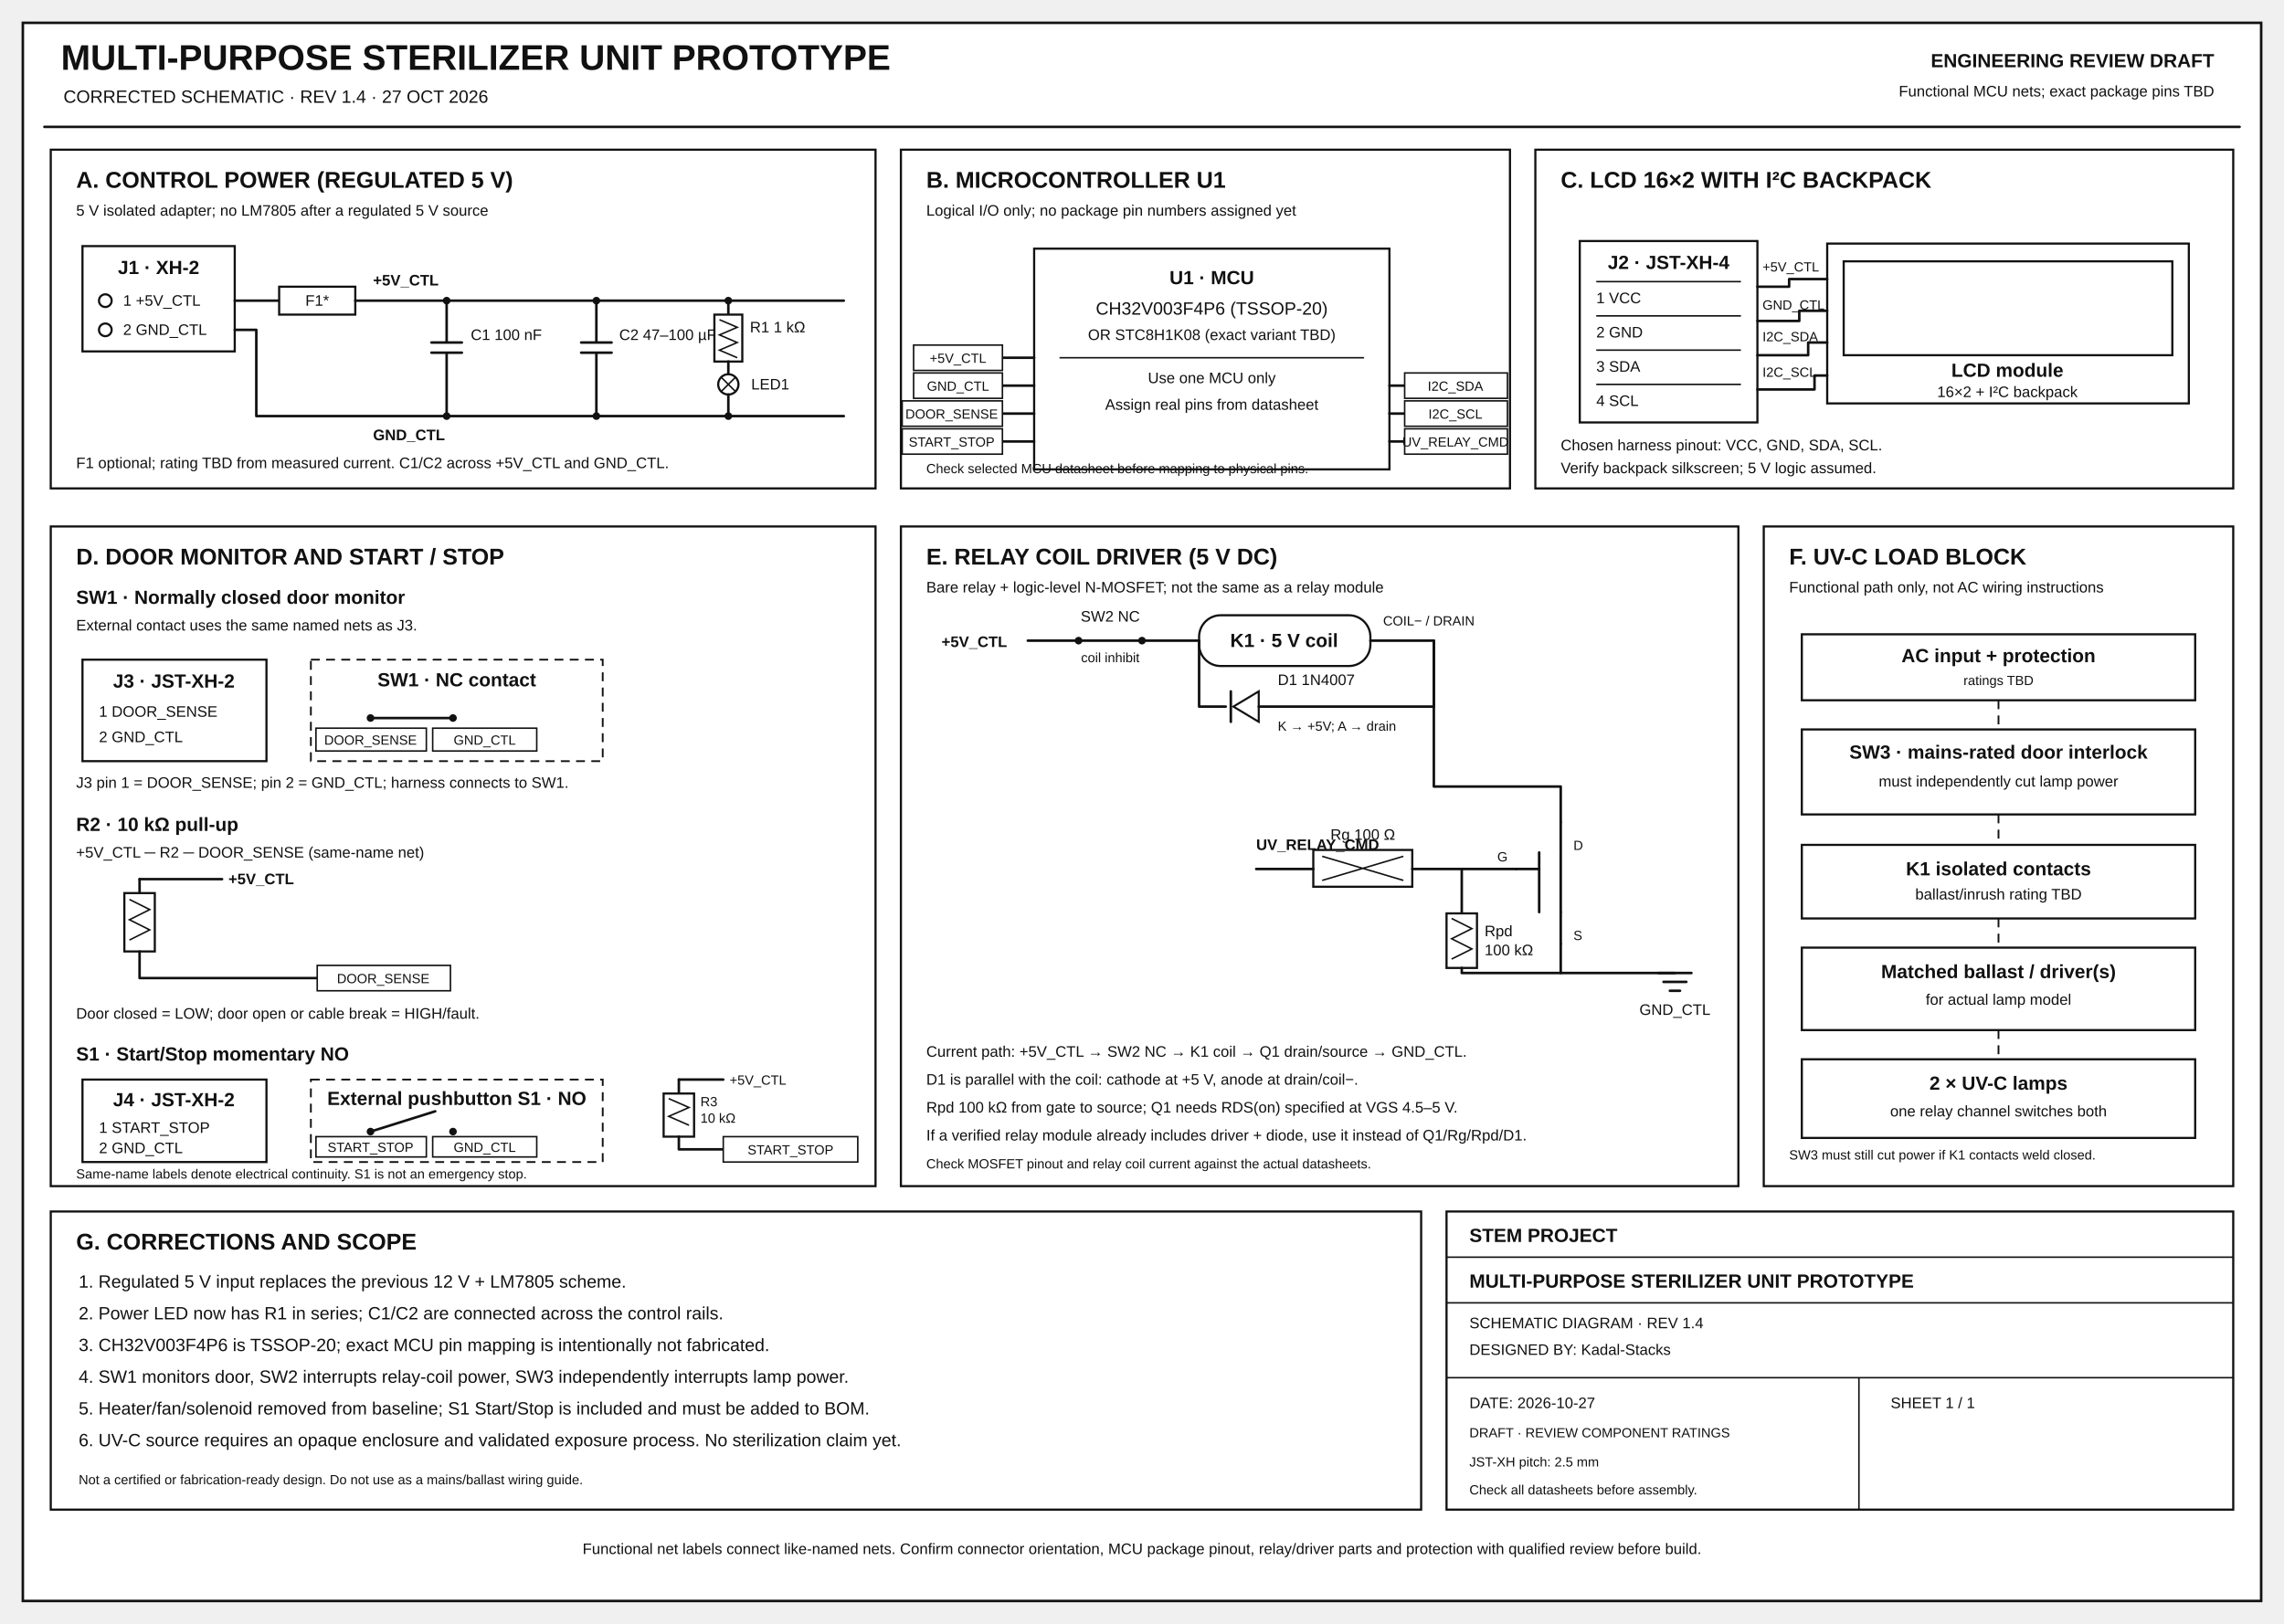
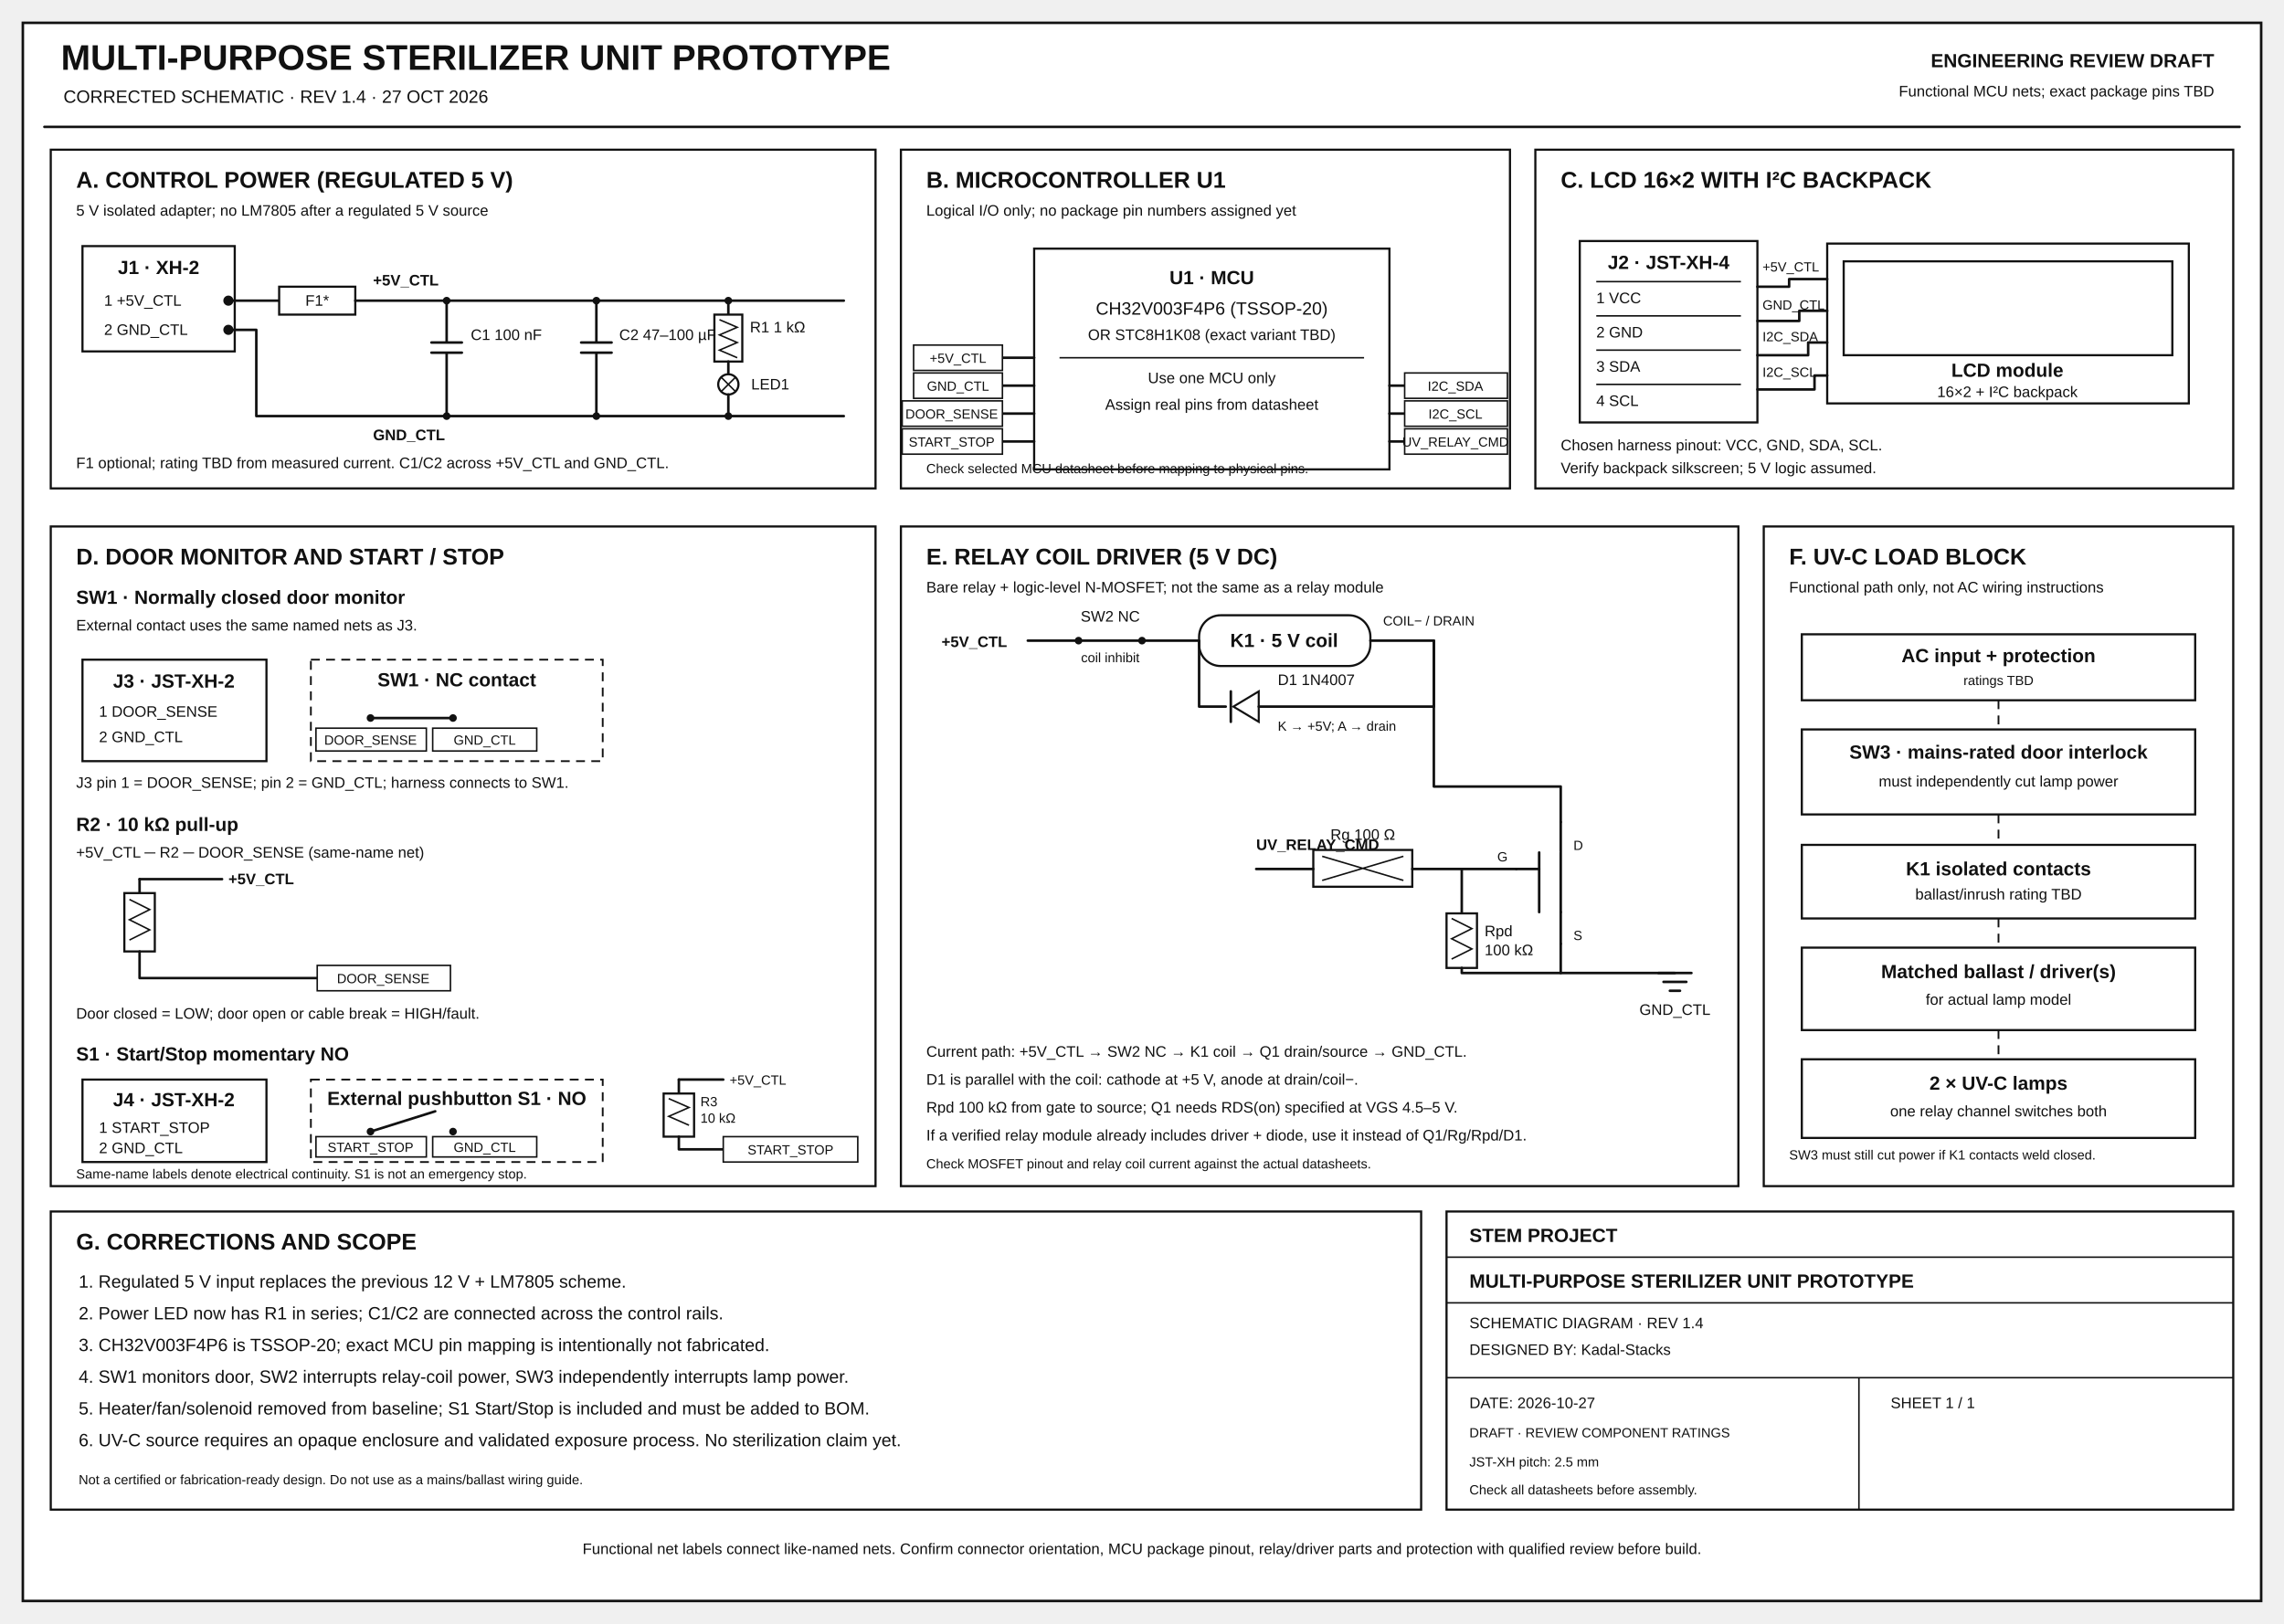
<svg xmlns="http://www.w3.org/2000/svg" width="1800" height="1280" viewBox="0 0 1800 1280" role="img" aria-labelledby="title desc">
  <defs>
    <style>
.bg{fill:#fff;stroke:#111;stroke-width:2}.line{fill:none;stroke:#111;stroke-width:2;stroke-linecap:round;stroke-linejoin:round}.thin{fill:none;stroke:#111;stroke-width:1.2}.dash{fill:none;stroke:#111;stroke-width:1.4;stroke-dasharray:7 5}.blk{fill:#fff;stroke:#111;stroke-width:1.7}.txt{font:14px Arial,Helvetica,sans-serif;fill:#111}.sm{font:12px Arial,Helvetica,sans-serif;fill:#111}.tiny{font:10.5px Arial,Helvetica,sans-serif;fill:#111}.lab{font:700 15px Arial,Helvetica,sans-serif;fill:#111}.sec{font:700 18px Arial,Helvetica,sans-serif;fill:#111}.title{font:700 28px Arial,Helvetica,sans-serif;fill:#111}.net{font:700 12px Arial,Helvetica,sans-serif;fill:#111}.dot{fill:#111}.tag{fill:#fff;stroke:#111;stroke-width:1.2}
</style>
  </defs>
  <rect x="18" y="18" width="1764" height="1244" class="bg" />
  <text x="48" y="55" class="title">MULTI-PURPOSE STERILIZER UNIT PROTOTYPE</text>
  <text x="50" y="81" class="txt">CORRECTED SCHEMATIC · REV 1.4 · 27 OCT 2026</text>
  <text x="1745" y="53" text-anchor="end" class="lab">ENGINEERING REVIEW DRAFT</text>
  <text x="1745" y="76" text-anchor="end" class="sm">Functional MCU nets; exact package pins TBD</text>
  <path d="M35 100H1765" class="line" />
  <rect x="40" y="118" width="650" height="267" class="blk" />
  <text x="60" y="148" class="sec">A. CONTROL POWER (REGULATED 5 V)</text>
  <text x="60" y="170" class="sm">5 V isolated adapter; no LM7805 after a regulated 5 V source</text>
  <rect x="65" y="194" width="120" height="83" class="blk" />
  <text x="125" y="216" text-anchor="middle" class="lab">J1 · XH-2</text>
-   <circle cx="83" cy="237" r="5" class="blk" />
-   <circle cx="83" cy="260" r="5" class="blk" />
-   <text x="97" y="241" class="sm">1 +5V_CTL</text>
-   <text x="97" y="264" class="sm">2 GND_CTL</text>
-   <path d="M185 237H220" class="line" />
+   <text x="82" y="241" class="sm">1 +5V_CTL</text>
+   <text x="82" y="264" class="sm">2 GND_CTL</text>
+   <circle cx="180" cy="237" r="4" class="dot" />
+   <circle cx="180" cy="260" r="4" class="dot" />
+   <path d="M180 237H220" class="line" />
  <rect x="220" y="226" width="60" height="22" class="blk" />
  <text x="250" y="241" text-anchor="middle" class="sm">F1*</text>
  <path d="M280 237H665" class="line" />
  <text x="294" y="225" class="net">+5V_CTL</text>
-   <path d="M185 260H202V328H665" class="line" />
+   <path d="M180 260H202V328H665" class="line" />
  <text x="294" y="347" class="net">GND_CTL</text>
  <path d="M352 237V270M340 270H364M340 278H364M352 278V328" class="line" />
  <circle cx="352" cy="237" r="3" class="dot" />
  <circle cx="352" cy="328" r="3" class="dot" />
  <text x="371" y="268" class="sm">C1 100 nF</text>
  <path d="M470 237V270M458 270H482M458 278H482M470 278V328" class="line" />
  <circle cx="470" cy="237" r="3" class="dot" />
  <circle cx="470" cy="328" r="3" class="dot" />
  <text x="488" y="268" class="sm">C2 47–100 µF</text>
  <path d="M574 237V248" class="line" />
  <rect x="563" y="248" width="22" height="37" class="blk" />
  <path d="M567 252L581 258L567 264L581 270L567 276L581 282" class="thin" />
  <text x="591" y="262" class="sm">R1 1 kΩ</text>
  <path d="M574 285V294" class="line" />
  <circle cx="574" cy="303" r="8" class="blk" />
  <path d="M568 297L580 309M580 297L568 309" class="thin" />
  <path d="M574 311V328" class="line" />
  <circle cx="574" cy="237" r="3" class="dot" />
  <circle cx="574" cy="328" r="3" class="dot" />
  <text x="592" y="307" class="sm">LED1</text>
  <text x="60" y="369" class="sm">F1 optional; rating TBD from measured current. C1/C2 across +5V_CTL and GND_CTL.</text>
  <rect x="710" y="118" width="480" height="267" class="blk" />
  <text x="730" y="148" class="sec">B. MICROCONTROLLER U1</text>
  <text x="730" y="170" class="sm">Logical I/O only; no package pin numbers assigned yet</text>
  <rect x="815" y="196" width="280" height="174" class="blk" />
  <text x="955" y="224" text-anchor="middle" class="lab">U1 · MCU</text>
  <text x="955" y="248" text-anchor="middle" class="txt">CH32V003F4P6 (TSSOP-20)</text>
  <text x="955" y="268" text-anchor="middle" class="sm">OR STC8H1K08 (exact variant TBD)</text>
  <path d="M835 282H1075" class="thin" />
  <text x="955" y="302" text-anchor="middle" class="sm">Use one MCU only</text>
  <text x="955" y="323" text-anchor="middle" class="sm">Assign real pins from datasheet</text>
  <path d="M815 282H790" class="line" />
  <rect x="720" y="272" width="70" height="20" class="tag" />
  <text x="755" y="286" text-anchor="middle" class="tiny">+5V_CTL</text>
  <path d="M815 304H790" class="line" />
  <rect x="720" y="294" width="70" height="20" class="tag" />
  <text x="755" y="308" text-anchor="middle" class="tiny">GND_CTL</text>
  <path d="M815 326H790" class="line" />
  <rect x="711" y="316" width="79" height="20" class="tag" />
  <text x="750" y="330" text-anchor="middle" class="tiny">DOOR_SENSE</text>
  <path d="M815 348H790" class="line" />
  <rect x="711" y="338" width="79" height="20" class="tag" />
  <text x="750" y="352" text-anchor="middle" class="tiny">START_STOP</text>
  <path d="M1095 304H1107" class="line" />
  <rect x="1107" y="294" width="81" height="20" class="tag" />
  <text x="1147" y="308" text-anchor="middle" class="tiny">I2C_SDA</text>
  <path d="M1095 326H1107" class="line" />
  <rect x="1107" y="316" width="81" height="20" class="tag" />
  <text x="1147" y="330" text-anchor="middle" class="tiny">I2C_SCL</text>
  <path d="M1095 348H1107" class="line" />
  <rect x="1107" y="338" width="81" height="20" class="tag" />
  <text x="1147" y="352" text-anchor="middle" class="tiny">UV_RELAY_CMD</text>
  <text x="730" y="373" class="tiny">Check selected MCU datasheet before mapping to physical pins.</text>
  <rect x="1210" y="118" width="550" height="267" class="blk" />
  <text x="1230" y="148" class="sec">C. LCD 16×2 WITH I²C BACKPACK</text>
  <rect x="1245" y="190" width="140" height="143" class="blk" />
  <text x="1315" y="212" text-anchor="middle" class="lab">J2 · JST-XH-4</text>
  <path d="M1258 222H1372M1258 249H1372M1258 276H1372M1258 303H1372" class="thin" />
  <text x="1258" y="239" class="sm">1 VCC</text>
  <text x="1258" y="266" class="sm">2 GND</text>
  <text x="1258" y="293" class="sm">3 SDA</text>
  <text x="1258" y="320" class="sm">4 SCL</text>
  <rect x="1440" y="192" width="285" height="126" class="blk" />
  <rect x="1453" y="206" width="259" height="74" class="blk" />
  <text x="1582" y="297" text-anchor="middle" class="lab">LCD module</text>
  <text x="1582" y="313" text-anchor="middle" class="sm">16×2 + I²C backpack</text>
  <path d="M1385 226H1410V220H1440" class="line" />
  <text x="1389" y="214" class="tiny">+5V_CTL</text>
  <path d="M1385 253H1418V245H1440" class="line" />
  <text x="1389" y="244" class="tiny">GND_CTL</text>
  <path d="M1385 280H1425V270H1440" class="line" />
  <text x="1389" y="269" class="tiny">I2C_SDA</text>
  <path d="M1385 307H1430V296H1440" class="line" />
  <text x="1389" y="297" class="tiny">I2C_SCL</text>
  <text x="1230" y="355" class="sm">Chosen harness pinout: VCC, GND, SDA, SCL.</text>
  <text x="1230" y="373" class="sm">Verify backpack silkscreen; 5 V logic assumed.</text>
  <rect x="40" y="415" width="650" height="520" class="blk" />
  <text x="60" y="445" class="sec">D. DOOR MONITOR AND START / STOP</text>
  <text x="60" y="476" class="lab">SW1 · Normally closed door monitor</text>
  <text x="60" y="497" class="sm">External contact uses the same named nets as J3.</text>
  <rect x="65" y="520" width="145" height="80" class="blk" />
  <text x="137" y="542" text-anchor="middle" class="lab">J3 · JST-XH-2</text>
  <text x="78" y="565" class="sm">1 DOOR_SENSE</text>
  <text x="78" y="585" class="sm">2 GND_CTL</text>
  <rect x="245" y="520" width="230" height="80" class="dash" />
  <text x="360" y="541" text-anchor="middle" class="lab">SW1 · NC contact</text>
  <circle cx="292" cy="566" r="3" class="dot" />
  <circle cx="357" cy="566" r="3" class="dot" />
  <path d="M292 566H357" class="line" />
  <rect x="249" y="574" width="87" height="18" class="tag" />
  <text x="292" y="587" text-anchor="middle" class="tiny">DOOR_SENSE</text>
  <rect x="341" y="574" width="82" height="18" class="tag" />
  <text x="382" y="587" text-anchor="middle" class="tiny">GND_CTL</text>
  <text x="60" y="621" class="sm">J3 pin 1 = DOOR_SENSE; pin 2 = GND_CTL; harness connects to SW1.</text>
  <text x="60" y="655" class="lab">R2 · 10 kΩ pull-up</text>
  <text x="60" y="676" class="sm">+5V_CTL ─ R2 ─ DOOR_SENSE (same-name net)</text>
  <path d="M110 693V704" class="line" />
  <rect x="98" y="704" width="24" height="46" class="blk" />
  <path d="M102 709L118 717L102 725L118 733L102 741" class="thin" />
  <path d="M110 750V771H250" class="line" />
  <rect x="250" y="761" width="105" height="20" class="tag" />
  <text x="302" y="775" text-anchor="middle" class="tiny">DOOR_SENSE</text>
  <path d="M110 693H175" class="line" />
  <text x="180" y="697" class="net">+5V_CTL</text>
  <text x="60" y="803" class="sm">Door closed = LOW; door open or cable break = HIGH/fault.</text>
  <text x="60" y="836" class="lab">S1 · Start/Stop momentary NO</text>
  <rect x="65" y="851" width="145" height="65" class="blk" />
  <text x="137" y="872" text-anchor="middle" class="lab">J4 · JST-XH-2</text>
  <text x="78" y="893" class="sm">1 START_STOP</text>
  <text x="78" y="909" class="sm">2 GND_CTL</text>
  <rect x="245" y="851" width="230" height="65" class="dash" />
  <text x="360" y="871" text-anchor="middle" class="lab">External pushbutton S1 · NO</text>
  <circle cx="292" cy="892" r="3" class="dot" />
  <circle cx="357" cy="892" r="3" class="dot" />
  <path d="M292 892L343 876" class="line" />
  <rect x="249" y="896" width="87" height="16" class="tag" />
  <text x="292" y="908" text-anchor="middle" class="tiny">START_STOP</text>
  <rect x="341" y="896" width="82" height="16" class="tag" />
  <text x="382" y="908" text-anchor="middle" class="tiny">GND_CTL</text>
  <path d="M535 851V862" class="line" />
  <rect x="523" y="862" width="24" height="34" class="blk" />
  <path d="M527 866L543 873L527 880L543 887" class="thin" />
  <path d="M535 896V906H570" class="line" />
  <text x="552" y="872" class="tiny">R3</text>
  <text x="552" y="885" class="tiny">10 kΩ</text>
  <path d="M535 851H570" class="line" />
  <text x="575" y="855" class="tiny">+5V_CTL</text>
  <rect x="570" y="896" width="106" height="20" class="tag" />
  <text x="623" y="910" text-anchor="middle" class="tiny">START_STOP</text>
  <text x="60" y="929" class="tiny">Same-name labels denote electrical continuity. S1 is not an emergency stop.</text>
  <rect x="710" y="415" width="660" height="520" class="blk" />
  <text x="730" y="445" class="sec">E. RELAY COIL DRIVER (5 V DC)</text>
  <text x="730" y="467" class="sm">Bare relay + logic-level N-MOSFET; not the same as a relay module</text>
  <text x="742" y="510" class="net">+5V_CTL</text>
  <path d="M810 505H850" class="line" />
  <circle cx="850" cy="505" r="3" class="dot" />
  <circle cx="900" cy="505" r="3" class="dot" />
  <path d="M850 505H900" class="line" />
  <text x="875" y="490" text-anchor="middle" class="sm">SW2 NC</text>
  <text x="875" y="522" text-anchor="middle" class="tiny">coil inhibit</text>
  <path d="M900 505H945" class="line" />
  <rect x="945" y="485" width="135" height="40" rx="17" class="blk" />
  <text x="1012" y="510" text-anchor="middle" class="lab">K1 · 5 V coil</text>
  <path d="M1080 505H1130V620H1230V648" class="line" />
  <text x="1090" y="493" class="tiny">COIL− / DRAIN</text>
  <path d="M945 505V557H966" class="line" />
  <path d="M970 545V569" class="line" />
  <path d="M992 545L992 569L972 557Z" fill="#fff" stroke="#111" stroke-width="1.6" />
  <path d="M992 557H1130V505" class="line" />
  <text x="1007" y="540" class="sm">D1 1N4007</text>
  <text x="1007" y="576" class="tiny">K → +5V; A → drain</text>
  <path d="M1230 648V671" class="line" />
  <path d="M1213 672V719" class="line" />
  <path d="M1230 672V719" class="line" />
  <path d="M1230 719V744" class="line" />
  <path d="M1195 685H1213" class="line" />
  <text x="1180" y="679" class="tiny">G</text>
  <text x="1240" y="670" class="tiny">D</text>
  <text x="1240" y="741" class="tiny">S</text>
  <path d="M1230 744V767H1320" class="line" />
  <path d="M1307 767H1333M1311 774H1329M1316 781H1324" class="line" />
  <text x="1320" y="800" text-anchor="middle" class="sm">GND_CTL</text>
  <rect x="1035" y="670" width="78" height="29" class="blk" />
  <path d="M1042 675L1106 694M1042 694L1106 675" class="thin" />
  <text x="1074" y="662" text-anchor="middle" class="sm">Rg 100 Ω</text>
  <path d="M990 685H1035" class="line" />
  <text x="990" y="670" class="net">UV_RELAY_CMD</text>
  <path d="M1113 685H1195" class="line" />
  <path d="M1152 685V720" class="line" />
  <rect x="1140" y="720" width="24" height="43" class="blk" />
  <path d="M1144 724L1160 732L1144 740L1160 748L1144 756" class="thin" />
  <text x="1170" y="738" class="sm">Rpd</text>
  <text x="1170" y="753" class="sm">100 kΩ</text>
  <path d="M1152 763V767H1230" class="line" />
  <text x="730" y="833" class="sm">Current path: +5V_CTL → SW2 NC → K1 coil → Q1 drain/source → GND_CTL.</text>
  <text x="730" y="855" class="sm">D1 is parallel with the coil: cathode at +5 V, anode at drain/coil−.</text>
  <text x="730" y="877" class="sm">Rpd 100 kΩ from gate to source; Q1 needs RDS(on) specified at VGS 4.5–5 V.</text>
  <text x="730" y="899" class="sm">If a verified relay module already includes driver + diode, use it instead of Q1/Rg/Rpd/D1.</text>
  <text x="730" y="921" class="tiny">Check MOSFET pinout and relay coil current against the actual datasheets.</text>
  <rect x="1390" y="415" width="370" height="520" class="blk" />
  <text x="1410" y="445" class="sec">F. UV-C LOAD BLOCK</text>
  <text x="1410" y="467" class="sm">Functional path only, not AC wiring instructions</text>
  <rect x="1420" y="500" width="310" height="52" class="blk" />
  <text x="1575" y="522" text-anchor="middle" class="lab">AC input + protection</text>
  <text x="1575" y="540" text-anchor="middle" class="tiny">ratings TBD</text>
  <path d="M1575 552V575" class="dash" />
  <rect x="1420" y="575" width="310" height="67" class="blk" />
  <text x="1575" y="598" text-anchor="middle" class="lab">SW3 · mains-rated door interlock</text>
  <text x="1575" y="620" text-anchor="middle" class="sm">must independently cut lamp power</text>
  <path d="M1575 642V666" class="dash" />
  <rect x="1420" y="666" width="310" height="58" class="blk" />
  <text x="1575" y="690" text-anchor="middle" class="lab">K1 isolated contacts</text>
  <text x="1575" y="709" text-anchor="middle" class="sm">ballast/inrush rating TBD</text>
  <path d="M1575 724V747" class="dash" />
  <rect x="1420" y="747" width="310" height="65" class="blk" />
  <text x="1575" y="771" text-anchor="middle" class="lab">Matched ballast / driver(s)</text>
  <text x="1575" y="792" text-anchor="middle" class="sm">for actual lamp model</text>
  <path d="M1575 812V835" class="dash" />
  <rect x="1420" y="835" width="310" height="62" class="blk" />
  <text x="1575" y="859" text-anchor="middle" class="lab">2 × UV-C lamps</text>
  <text x="1575" y="880" text-anchor="middle" class="sm">one relay channel switches both</text>
  <text x="1410" y="914" class="tiny">SW3 must still cut power if K1 contacts weld closed.</text>
  <rect x="40" y="955" width="1080" height="235" class="blk" />
  <text x="60" y="985" class="sec">G. CORRECTIONS AND SCOPE</text>
  <text x="62" y="1015" class="txt">1. Regulated 5 V input replaces the previous 12 V + LM7805 scheme.</text>
  <text x="62" y="1040" class="txt">2. Power LED now has R1 in series; C1/C2 are connected across the control rails.</text>
  <text x="62" y="1065" class="txt">3. CH32V003F4P6 is TSSOP-20; exact MCU pin mapping is intentionally not fabricated.</text>
  <text x="62" y="1090" class="txt">4. SW1 monitors door, SW2 interrupts relay-coil power, SW3 independently interrupts lamp power.</text>
  <text x="62" y="1115" class="txt">5. Heater/fan/solenoid removed from baseline; S1 Start/Stop is included and must be added to BOM.</text>
  <text x="62" y="1140" class="txt">6. UV-C source requires an opaque enclosure and validated exposure process. No sterilization claim yet.</text>
  <text x="62" y="1170" class="tiny">Not a certified or fabrication-ready design. Do not use as a mains/ballast wiring guide.</text>
  <rect x="1140" y="955" width="620" height="235" class="blk" />
  <path d="M1140 991H1760M1140 1027H1760M1140 1086H1760M1465 1086V1190" class="thin" />
  <text x="1158" y="979" class="lab">STEM PROJECT</text>
  <text x="1158" y="1015" class="lab">MULTI-PURPOSE STERILIZER UNIT PROTOTYPE</text>
  <text x="1158" y="1047" class="sm">SCHEMATIC DIAGRAM · REV 1.4</text>
  <text x="1158" y="1068" class="sm">DESIGNED BY: Kadal-Stacks</text>
  <text x="1158" y="1110" class="sm">DATE: 2026-10-27</text>
  <text x="1490" y="1110" class="sm">SHEET 1 / 1</text>
  <text x="1158" y="1133" class="tiny">DRAFT · REVIEW COMPONENT RATINGS</text>
  <text x="1158" y="1156" class="tiny">JST-XH pitch: 2.5 mm</text>
  <text x="1158" y="1178" class="tiny">Check all datasheets before assembly.</text>
  <text x="900" y="1225" text-anchor="middle" class="sm">Functional net labels connect like-named nets. Confirm connector orientation, MCU package pinout, relay/driver parts and protection with qualified review before build.</text>
</svg>
